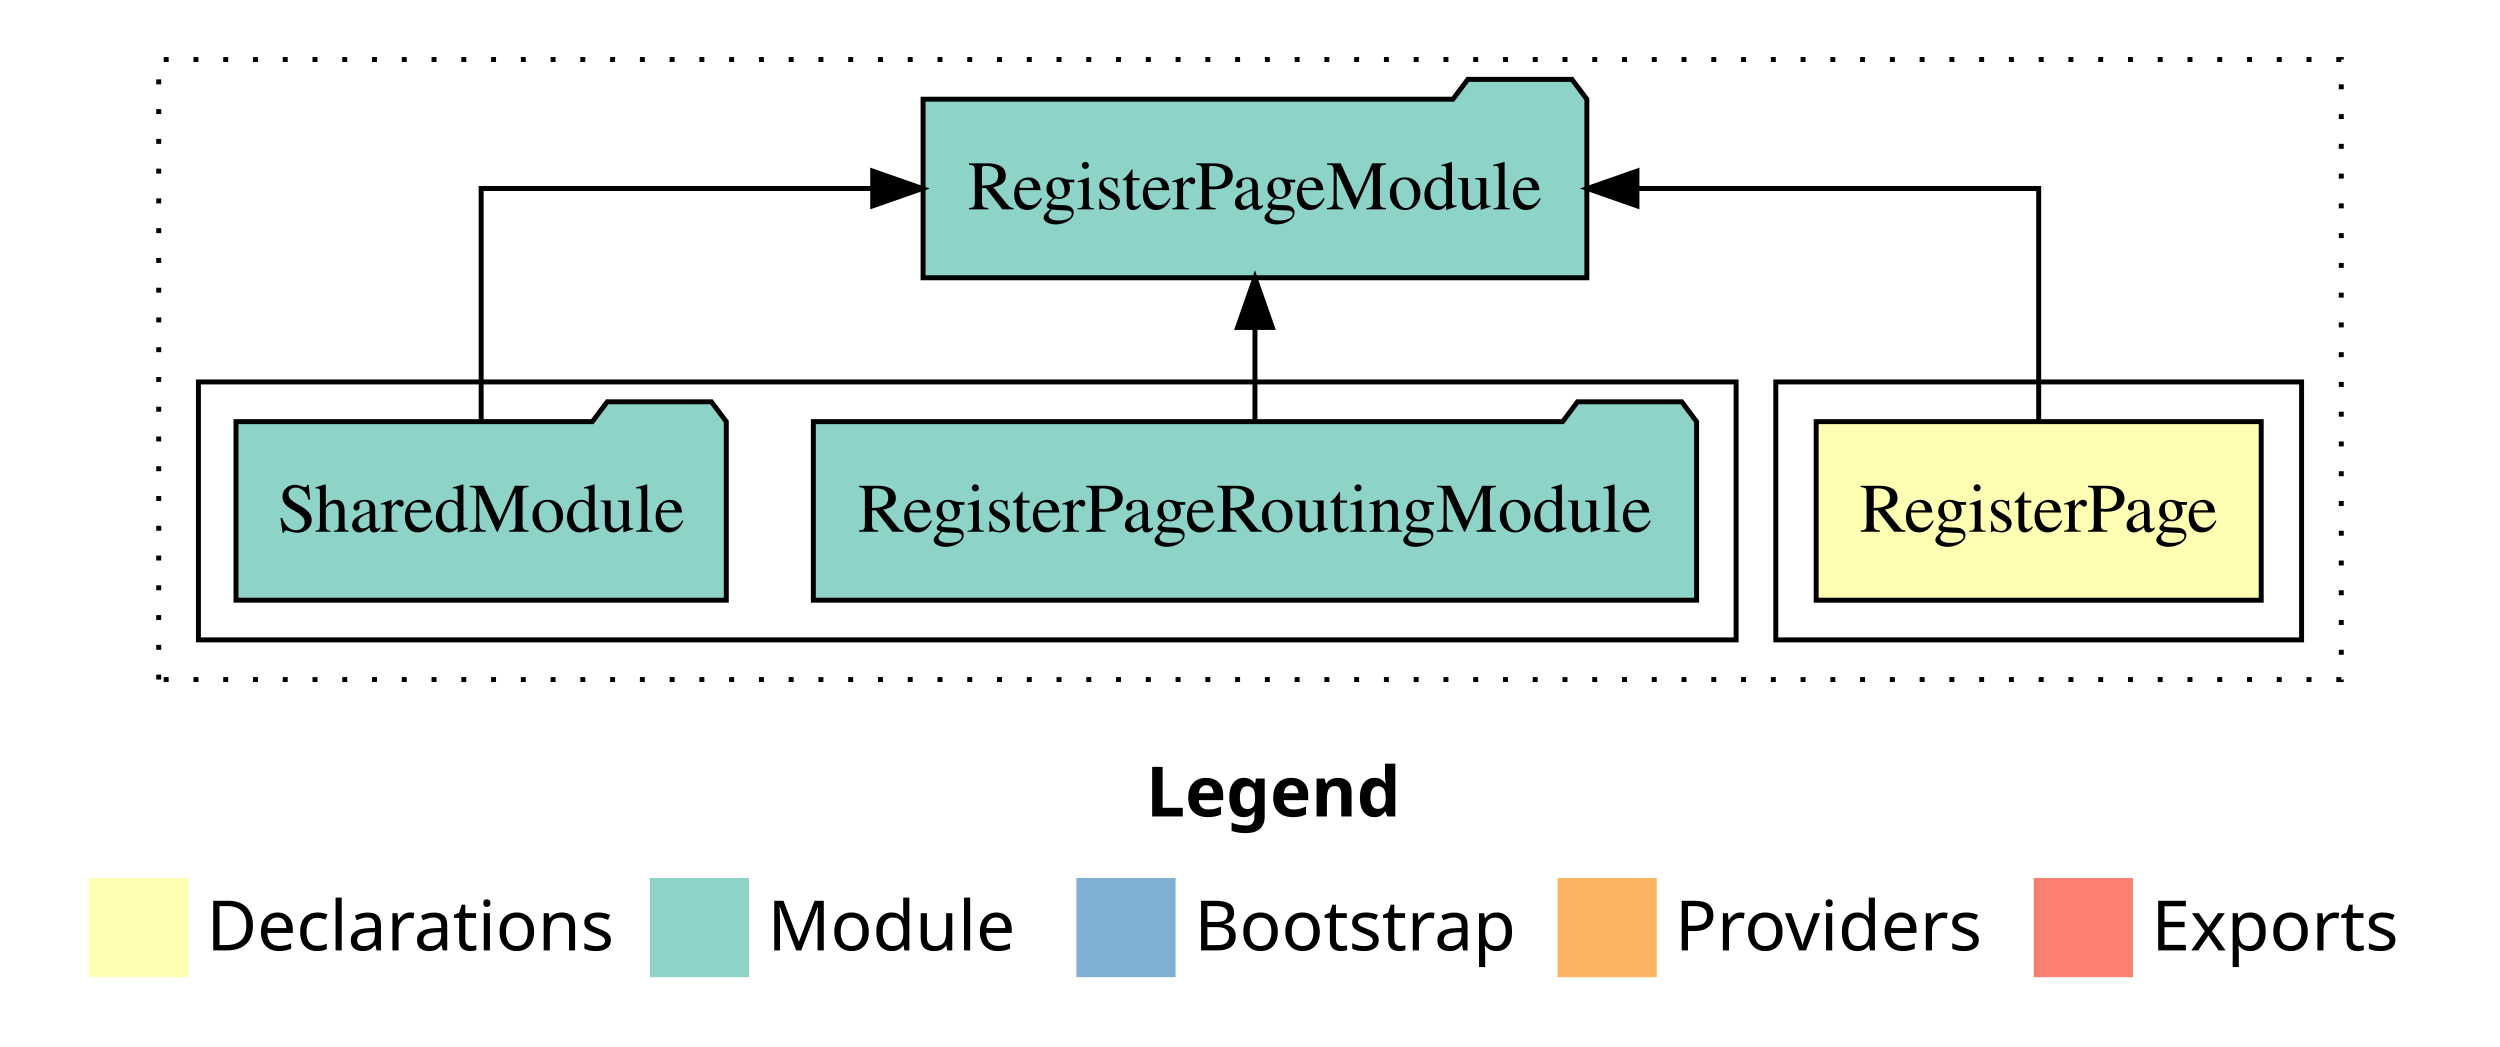
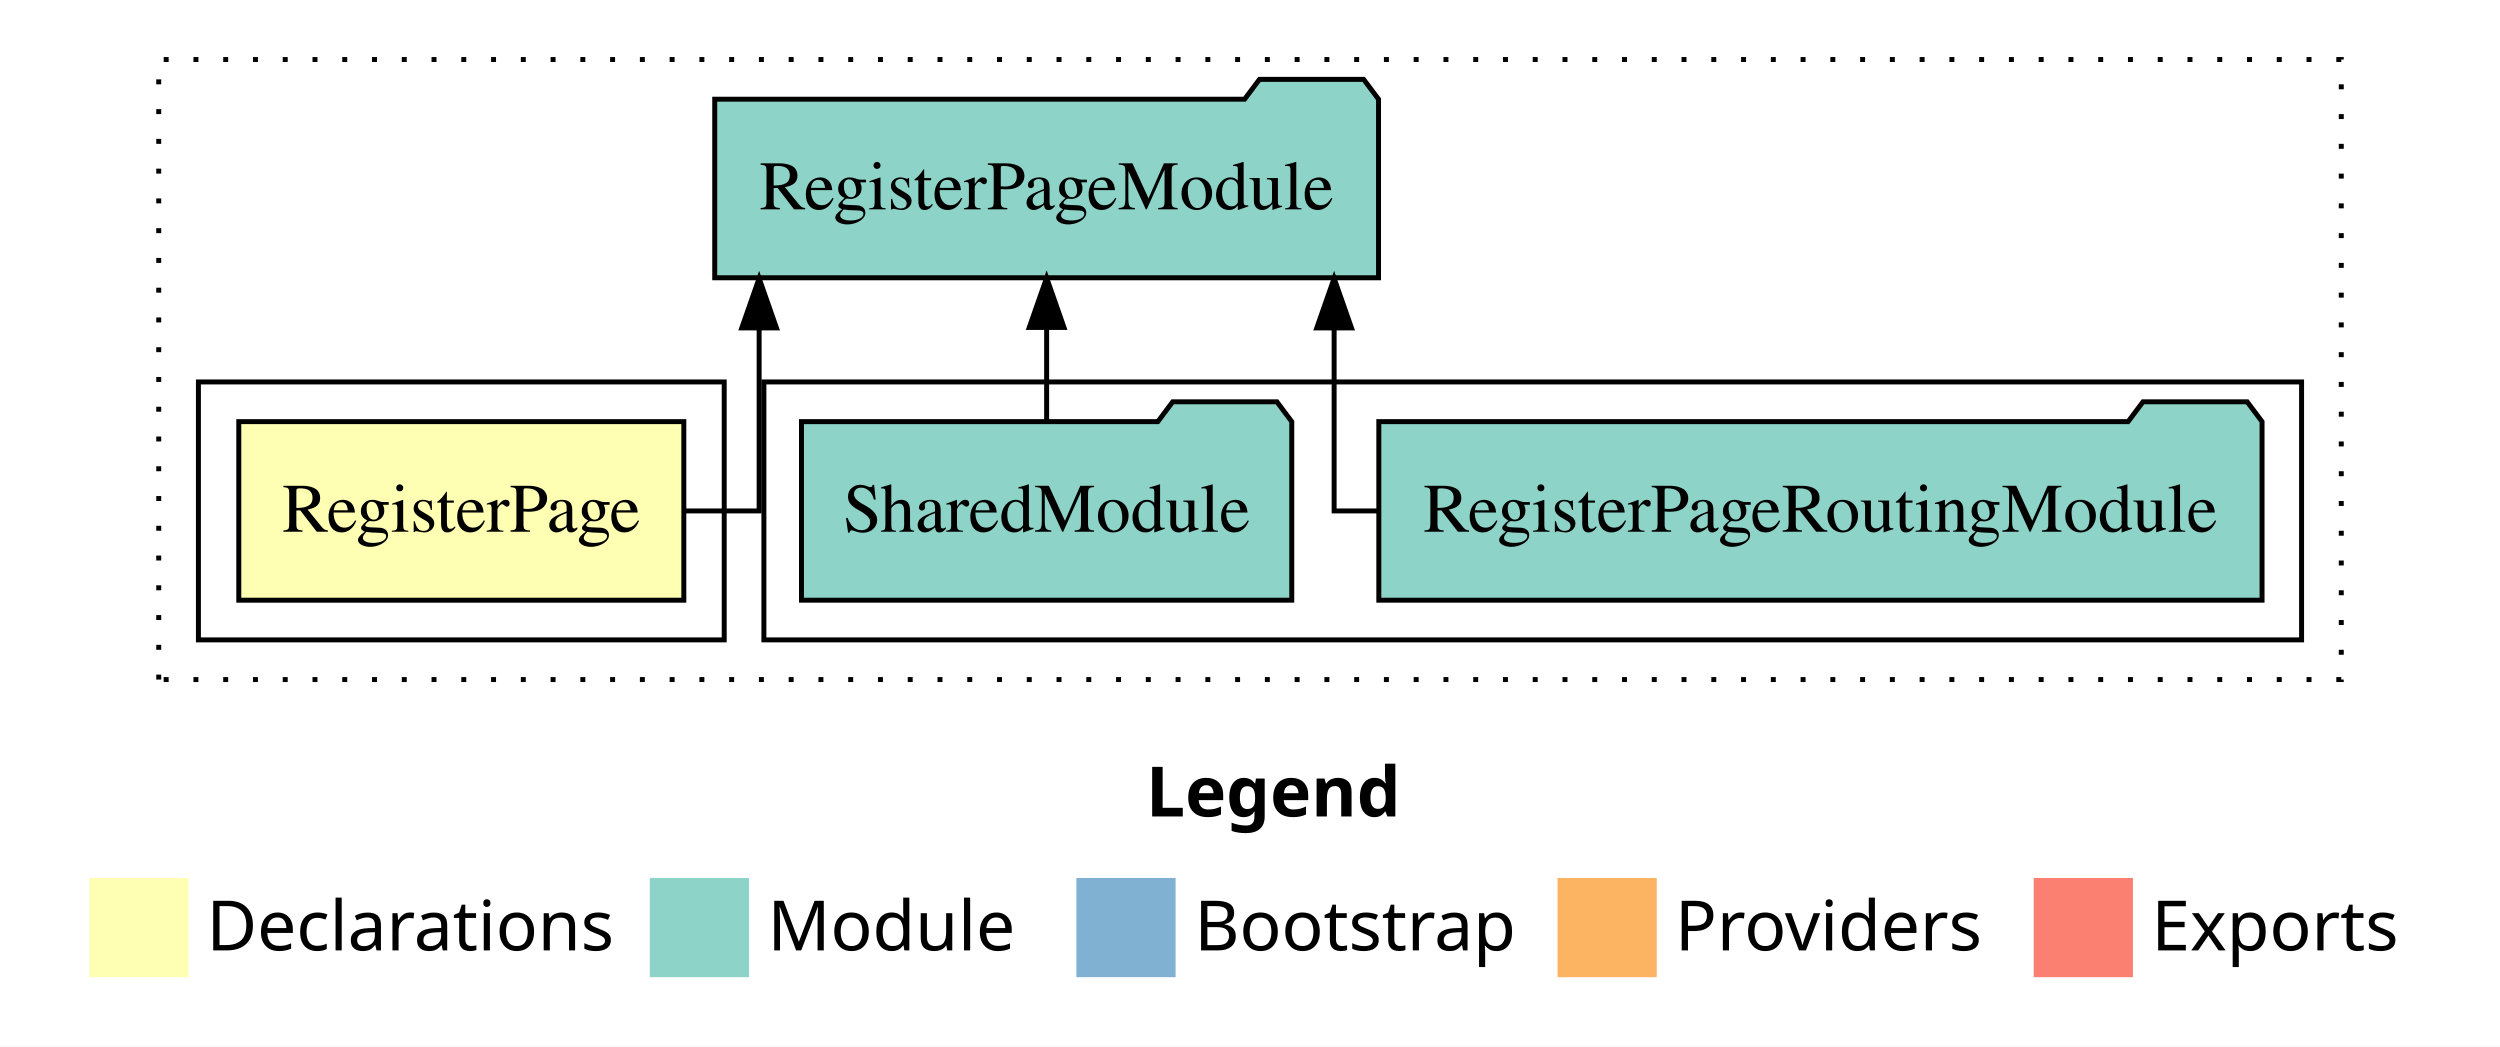
<svg xmlns="http://www.w3.org/2000/svg" width="504pt" height="211pt" viewBox="0.00 0.00 504.00 211.00">
  <g id="graph0" class="graph" transform="scale(1 1) rotate(0) translate(4 207)">
    <polygon fill="white" stroke="transparent" points="-4,4 -4,-207 500,-207 500,4 -4,4" />
    <text text-anchor="start" x="227.01" y="-42.4" font-family="Times-12" font-weight="bold" font-size="14.00">Legend</text>
    <polygon fill="#ffffb3" stroke="transparent" points="14,-10 14,-30 34,-30 34,-10 14,-10" />
    <text text-anchor="start" x="37.63" y="-15.4" font-family="Times-12" font-size="14.00">  Declarations</text>
    <polygon fill="#8dd3c7" stroke="transparent" points="127,-10 127,-30 147,-30 147,-10 127,-10" />
    <text text-anchor="start" x="150.73" y="-15.4" font-family="Times-12" font-size="14.00">  Module</text>
    <polygon fill="#80b1d3" stroke="transparent" points="213,-10 213,-30 233,-30 233,-10 213,-10" />
    <text text-anchor="start" x="236.78" y="-15.4" font-family="Times-12" font-size="14.00">  Bootstrap</text>
    <polygon fill="#fdb462" stroke="transparent" points="310,-10 310,-30 330,-30 330,-10 310,-10" />
    <text text-anchor="start" x="333.67" y="-15.4" font-family="Times-12" font-size="14.00">  Providers</text>
    <polygon fill="#fb8072" stroke="transparent" points="406,-10 406,-30 426,-30 426,-10 406,-10" />
    <text text-anchor="start" x="429.73" y="-15.4" font-family="Times-12" font-size="14.00">  Exports</text>
    <g id="clust1" class="cluster">
      <polygon fill="none" stroke="black" stroke-dasharray="1,5" points="28,-70 28,-195 468,-195 468,-70 28,-70" />
    </g>
+     <g id="clust4" class="cluster">
+       <polygon fill="none" stroke="black" points="150,-78 150,-130 460,-130 460,-78 150,-78" />
+     </g>
    <g id="clust2" class="cluster">
-       <polygon fill="none" stroke="black" points="354,-78 354,-130 460,-130 460,-78 354,-78" />
-     </g>
-     <g id="clust4" class="cluster">
-       <polygon fill="none" stroke="black" points="36,-78 36,-130 346,-130 346,-78 36,-78" />
+       <polygon fill="none" stroke="black" points="36,-78 36,-130 142,-130 142,-78 36,-78" />
    </g>
    <g id="node1" class="node">
-       <polygon fill="#ffffb3" stroke="black" points="451.86,-122 362.14,-122 362.14,-86 451.86,-86 451.86,-122" />
-       <text text-anchor="middle" x="407" y="-99.8" font-family="Times,serif" font-size="14.00">RegisterPage</text>
+       <polygon fill="#ffffb3" stroke="black" points="133.86,-122 44.14,-122 44.14,-86 133.86,-86 133.86,-122" />
+       <text text-anchor="middle" x="89" y="-99.8" font-family="Times,serif" font-size="14.00">RegisterPage</text>
    </g>
    <g id="node2" class="node">
-       <polygon fill="#8dd3c7" stroke="black" points="315.91,-187 312.91,-191 291.91,-191 288.91,-187 182.09,-187 182.09,-151 315.91,-151 315.91,-187" />
-       <text text-anchor="middle" x="249" y="-164.8" font-family="Times,serif" font-size="14.00">RegisterPageModule</text>
+       <polygon fill="#8dd3c7" stroke="black" points="273.91,-187 270.91,-191 249.91,-191 246.91,-187 140.09,-187 140.09,-151 273.91,-151 273.91,-187" />
+       <text text-anchor="middle" x="207" y="-164.8" font-family="Times,serif" font-size="14.00">RegisterPageModule</text>
    </g>
    <g id="edge1" class="edge">
-       <path fill="none" stroke="black" d="M407,-122.11C407,-141.34 407,-169 407,-169 407,-169 326.01,-169 326.01,-169" />
-       <polygon fill="black" stroke="black" points="326.01,-165.5 316.01,-169 326.01,-172.5 326.01,-165.5" />
+       <path fill="none" stroke="black" d="M133.89,-104C142.58,-104 149.04,-104 149.04,-104 149.04,-104 149.04,-140.89 149.04,-140.89" />
+       <polygon fill="black" stroke="black" points="145.54,-140.89 149.04,-150.89 152.54,-140.89 145.54,-140.89" />
    </g>
    <g id="node3" class="node">
-       <polygon fill="#8dd3c7" stroke="black" points="338.03,-122 335.03,-126 314.03,-126 311.03,-122 159.97,-122 159.97,-86 338.03,-86 338.03,-122" />
-       <text text-anchor="middle" x="249" y="-99.8" font-family="Times,serif" font-size="14.00">RegisterPageRoutingModule</text>
+       <polygon fill="#8dd3c7" stroke="black" points="452.03,-122 449.03,-126 428.03,-126 425.03,-122 273.97,-122 273.97,-86 452.03,-86 452.03,-122" />
+       <text text-anchor="middle" x="363" y="-99.8" font-family="Times,serif" font-size="14.00">RegisterPageRoutingModule</text>
    </g>
    <g id="edge2" class="edge">
-       <path fill="none" stroke="black" d="M249,-122.11C249,-122.11 249,-140.99 249,-140.99" />
-       <polygon fill="black" stroke="black" points="245.5,-140.99 249,-150.99 252.5,-140.99 245.5,-140.99" />
+       <path fill="none" stroke="black" d="M273.66,-104C268.26,-104 264.96,-104 264.96,-104 264.96,-104 264.96,-140.89 264.96,-140.89" />
+       <polygon fill="black" stroke="black" points="261.46,-140.89 264.96,-150.89 268.46,-140.89 261.46,-140.89" />
    </g>
    <g id="node4" class="node">
-       <polygon fill="#8dd3c7" stroke="black" points="142.42,-122 139.42,-126 118.42,-126 115.42,-122 43.58,-122 43.58,-86 142.42,-86 142.42,-122" />
-       <text text-anchor="middle" x="93" y="-99.8" font-family="Times,serif" font-size="14.00">SharedModule</text>
+       <polygon fill="#8dd3c7" stroke="black" points="256.42,-122 253.42,-126 232.42,-126 229.42,-122 157.58,-122 157.58,-86 256.42,-86 256.42,-122" />
+       <text text-anchor="middle" x="207" y="-99.8" font-family="Times,serif" font-size="14.00">SharedModule</text>
    </g>
    <g id="edge3" class="edge">
-       <path fill="none" stroke="black" d="M93,-122.11C93,-141.34 93,-169 93,-169 93,-169 171.94,-169 171.94,-169" />
-       <polygon fill="black" stroke="black" points="171.94,-172.5 181.94,-169 171.94,-165.5 171.94,-172.5" />
+       <path fill="none" stroke="black" d="M207,-122.11C207,-122.11 207,-140.99 207,-140.99" />
+       <polygon fill="black" stroke="black" points="203.5,-140.99 207,-150.99 210.5,-140.99 203.5,-140.99" />
    </g>
  </g>
</svg>
